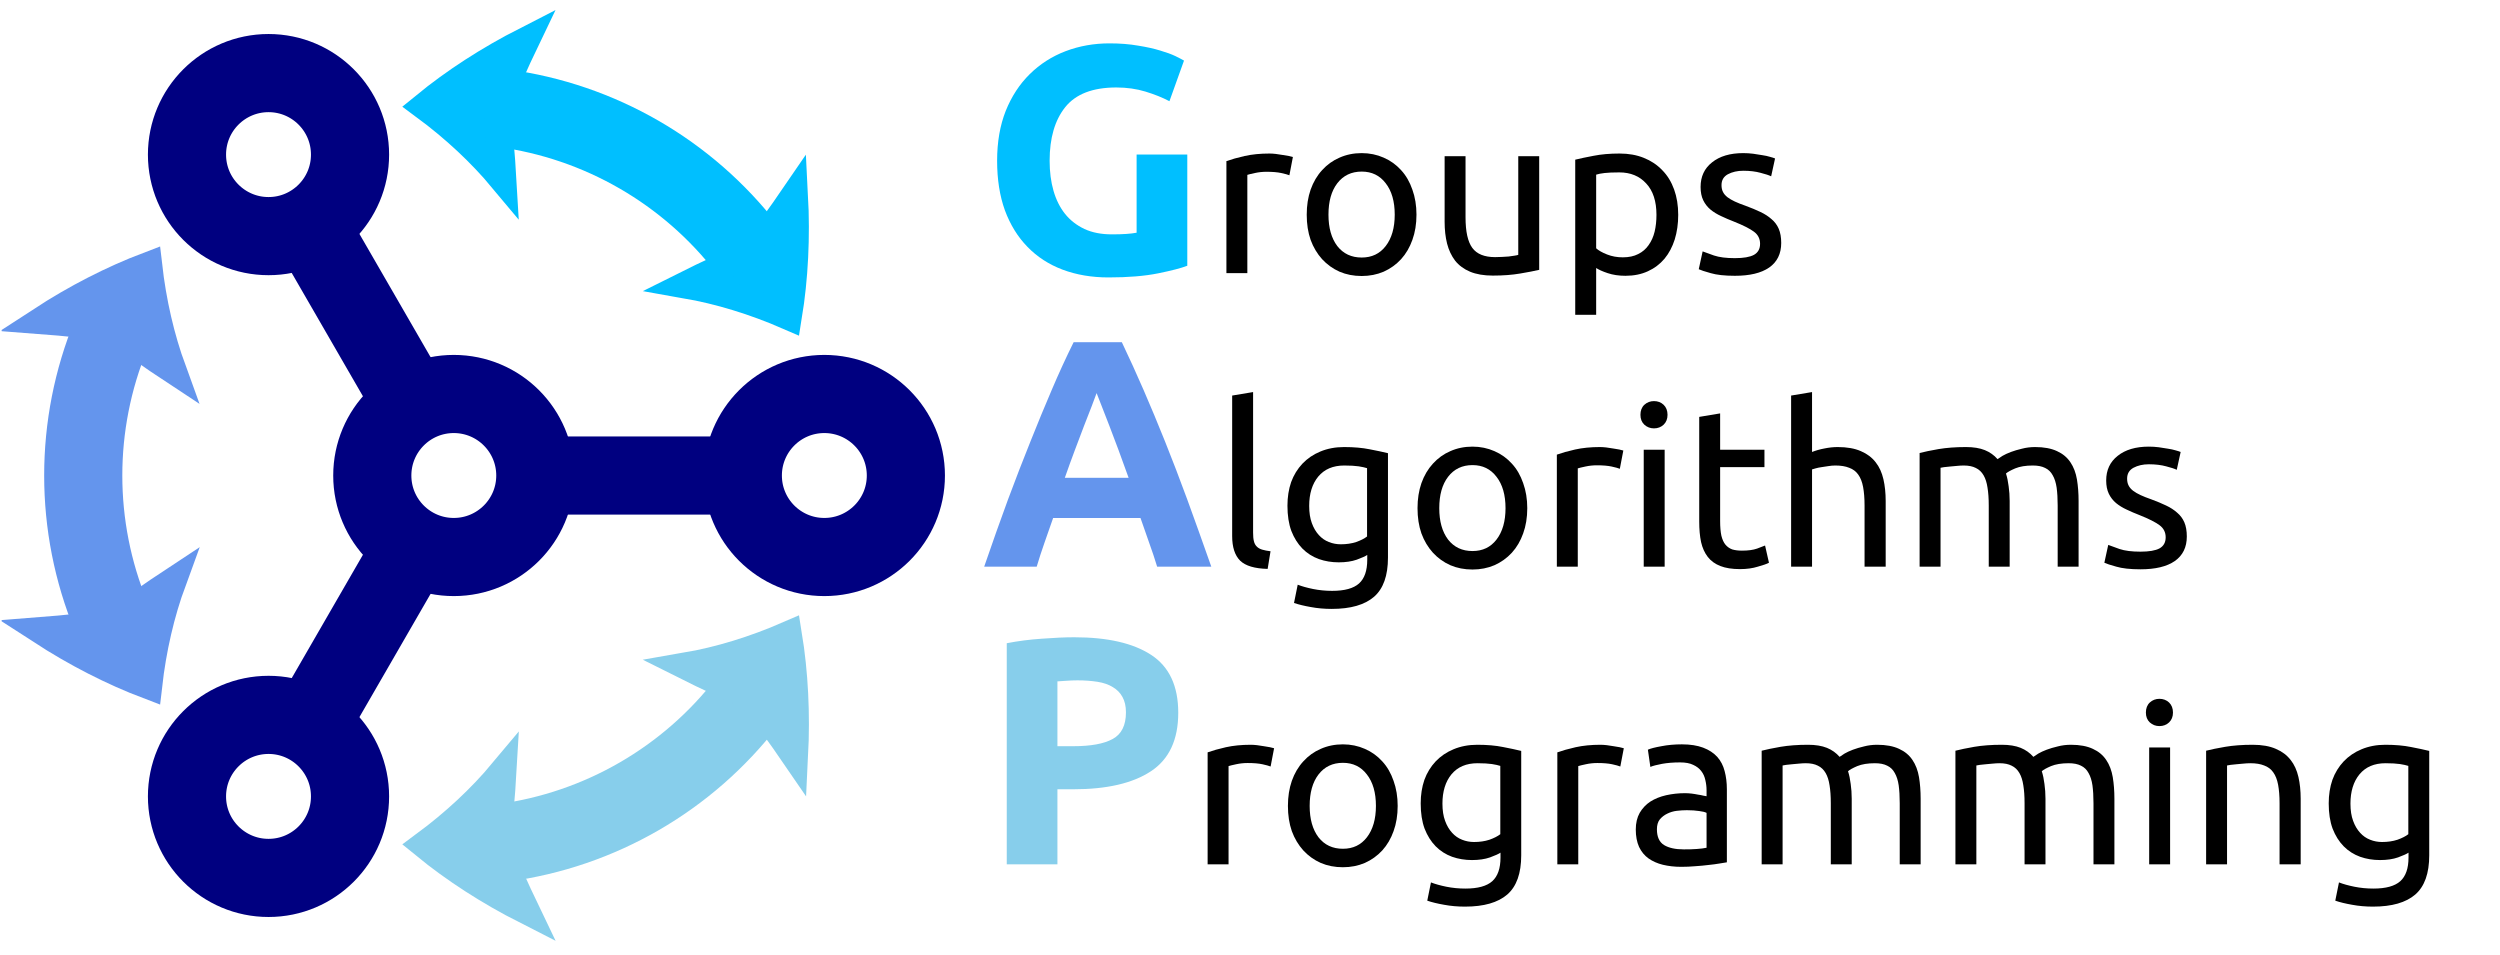
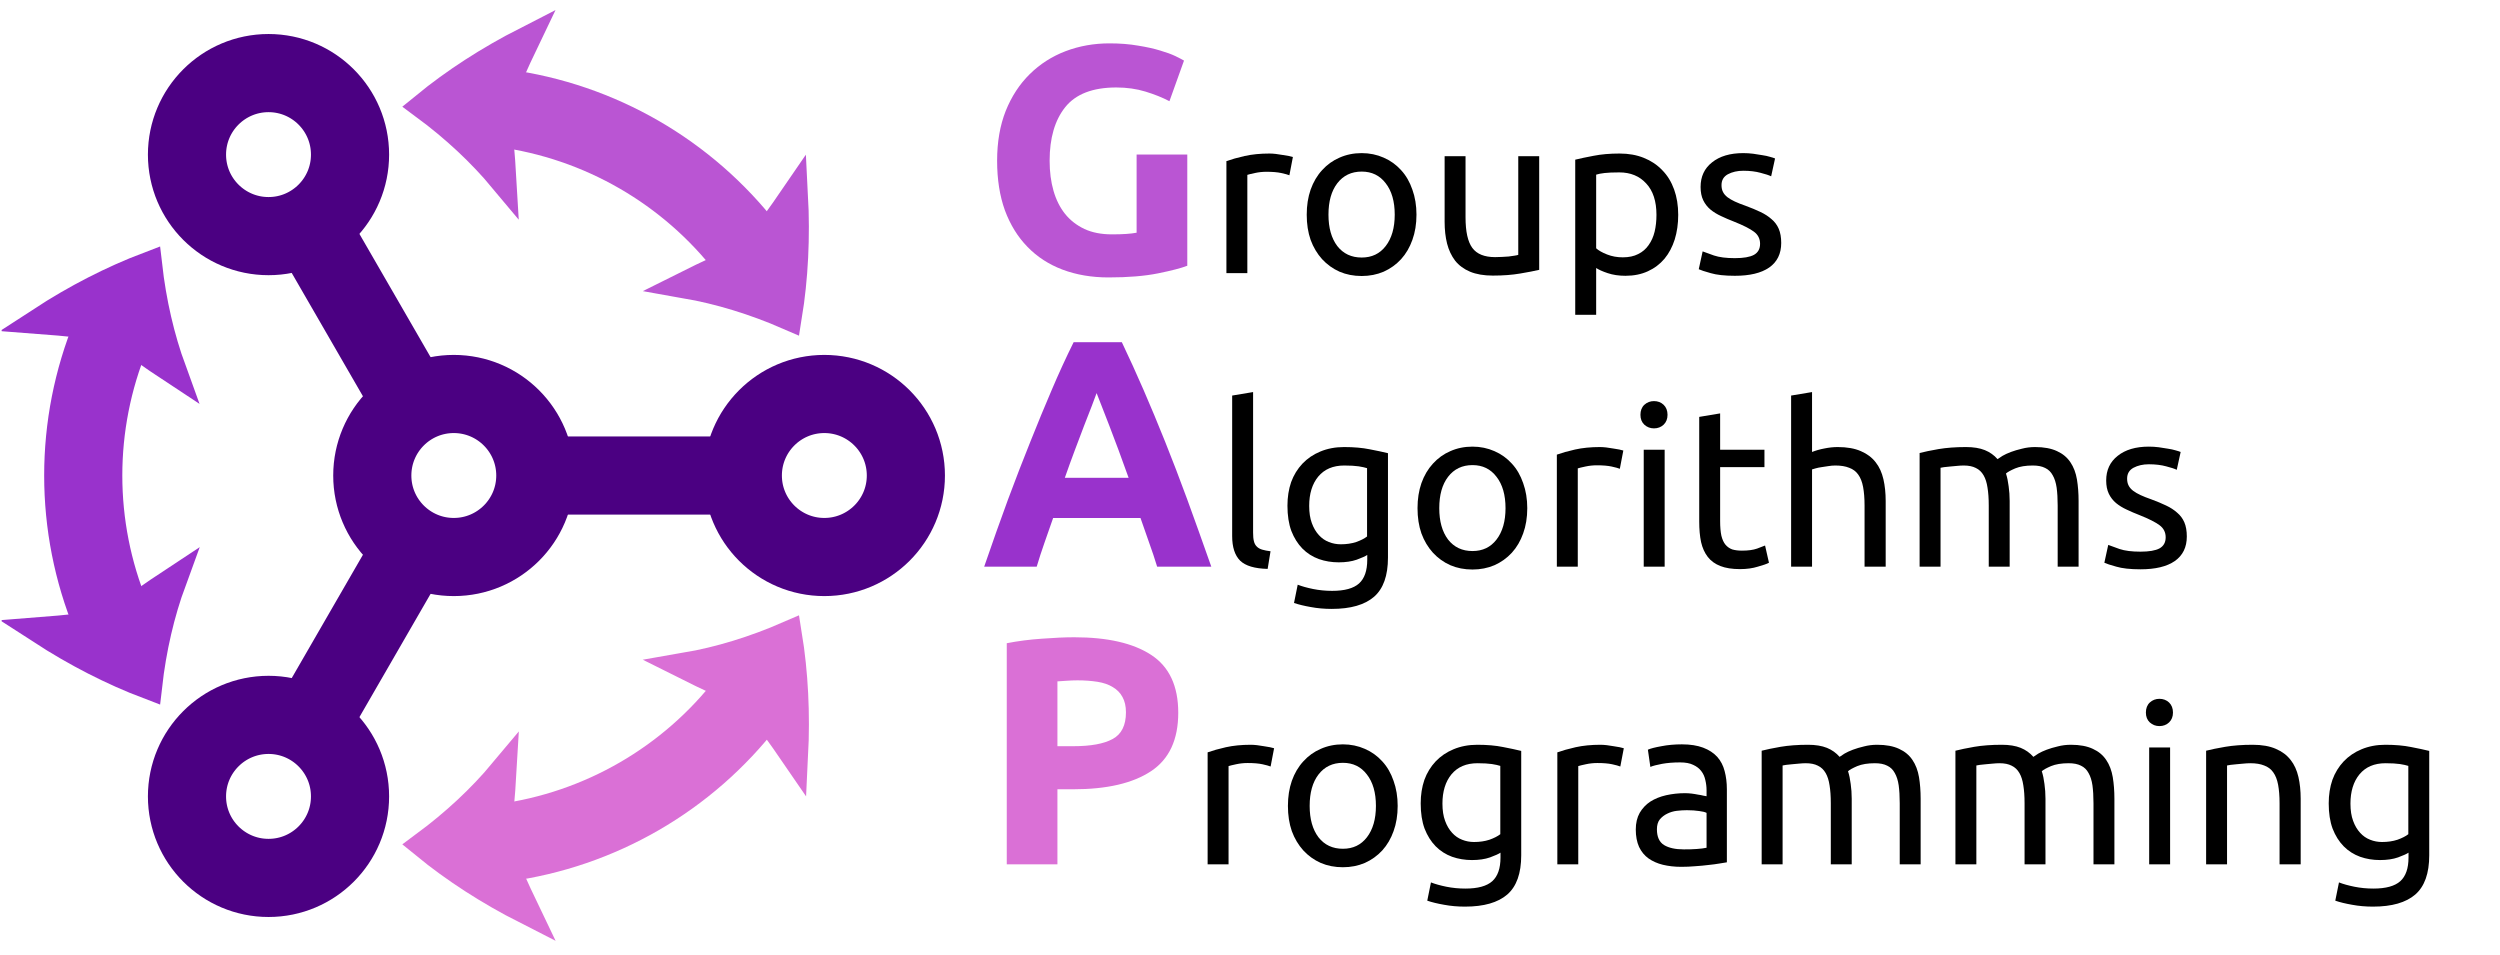
<svg xmlns="http://www.w3.org/2000/svg" xmlns:xlink="http://www.w3.org/1999/xlink" width="190.415" height="72.681" viewBox="0 0 190.415 72.681">
  <defs>
    <g>
      <g id="glyph-0-0">
        <path d="M 10.312 -14.141 C 8.52 -14.141 7.223 -13.641 6.422 -12.641 C 5.629 -11.648 5.234 -10.289 5.234 -8.562 C 5.234 -7.719 5.332 -6.953 5.531 -6.266 C 5.727 -5.586 6.02 -5.004 6.406 -4.516 C 6.801 -4.023 7.297 -3.641 7.891 -3.359 C 8.484 -3.086 9.176 -2.953 9.969 -2.953 C 10.395 -2.953 10.758 -2.961 11.062 -2.984 C 11.363 -3.004 11.629 -3.035 11.859 -3.078 L 11.859 -9.031 L 15.719 -9.031 L 15.719 -0.562 C 15.258 -0.383 14.52 -0.191 13.5 0.016 C 12.477 0.223 11.219 0.328 9.719 0.328 C 8.438 0.328 7.27 0.129 6.219 -0.266 C 5.176 -0.66 4.285 -1.238 3.547 -2 C 2.805 -2.758 2.234 -3.688 1.828 -4.781 C 1.43 -5.883 1.234 -7.145 1.234 -8.562 C 1.234 -9.988 1.453 -11.254 1.891 -12.359 C 2.336 -13.461 2.945 -14.395 3.719 -15.156 C 4.5 -15.926 5.41 -16.508 6.453 -16.906 C 7.492 -17.301 8.609 -17.5 9.797 -17.5 C 10.598 -17.5 11.32 -17.441 11.969 -17.328 C 12.625 -17.223 13.188 -17.098 13.656 -16.953 C 14.125 -16.816 14.508 -16.676 14.812 -16.531 C 15.113 -16.383 15.332 -16.27 15.469 -16.188 L 14.359 -13.094 C 13.828 -13.375 13.219 -13.617 12.531 -13.828 C 11.852 -14.035 11.113 -14.141 10.312 -14.141 Z M 10.312 -14.141 " />
      </g>
      <g id="glyph-0-1">
        <path d="M 13.422 0 C 13.242 -0.594 13.039 -1.203 12.812 -1.828 C 12.594 -2.453 12.375 -3.078 12.156 -3.703 L 5.5 -3.703 C 5.289 -3.078 5.07 -2.453 4.844 -1.828 C 4.625 -1.203 4.426 -0.594 4.25 0 L 0.25 0 C 0.883 -1.844 1.488 -3.547 2.062 -5.109 C 2.645 -6.672 3.211 -8.141 3.766 -9.516 C 4.316 -10.898 4.859 -12.211 5.391 -13.453 C 5.922 -14.703 6.477 -15.914 7.062 -17.094 L 10.734 -17.094 C 11.297 -15.914 11.848 -14.703 12.391 -13.453 C 12.93 -12.211 13.477 -10.898 14.031 -9.516 C 14.582 -8.141 15.145 -6.672 15.719 -5.109 C 16.289 -3.547 16.898 -1.844 17.547 0 Z M 8.812 -13.219 C 8.727 -12.977 8.602 -12.645 8.438 -12.219 C 8.27 -11.789 8.078 -11.297 7.859 -10.734 C 7.648 -10.172 7.414 -9.551 7.156 -8.875 C 6.906 -8.207 6.648 -7.504 6.391 -6.766 L 11.25 -6.766 C 10.988 -7.504 10.734 -8.207 10.484 -8.875 C 10.234 -9.551 10 -10.172 9.781 -10.734 C 9.562 -11.297 9.367 -11.789 9.203 -12.219 C 9.035 -12.645 8.906 -12.977 8.812 -13.219 Z M 8.812 -13.219 " />
      </g>
      <g id="glyph-0-2">
        <path d="M 7.109 -17.297 C 9.648 -17.297 11.602 -16.848 12.969 -15.953 C 14.344 -15.055 15.031 -13.586 15.031 -11.547 C 15.031 -9.492 14.336 -8.008 12.953 -7.094 C 11.566 -6.176 9.594 -5.719 7.031 -5.719 L 5.828 -5.719 L 5.828 0 L 1.969 0 L 1.969 -16.844 C 2.812 -17.008 3.703 -17.125 4.641 -17.188 C 5.578 -17.258 6.398 -17.297 7.109 -17.297 Z M 7.359 -14.016 C 7.078 -14.016 6.801 -14.004 6.531 -13.984 C 6.258 -13.973 6.023 -13.957 5.828 -13.938 L 5.828 -9 L 7.031 -9 C 8.363 -9 9.363 -9.18 10.031 -9.547 C 10.707 -9.91 11.047 -10.586 11.047 -11.578 C 11.047 -12.047 10.957 -12.438 10.781 -12.75 C 10.613 -13.062 10.367 -13.312 10.047 -13.5 C 9.734 -13.695 9.344 -13.832 8.875 -13.906 C 8.414 -13.977 7.91 -14.016 7.359 -14.016 Z M 7.359 -14.016 " />
      </g>
      <g id="glyph-1-0">
        <path d="M 4.656 -9.109 C 4.801 -9.109 4.961 -9.098 5.141 -9.078 C 5.316 -9.055 5.488 -9.031 5.656 -9 C 5.82 -8.977 5.977 -8.953 6.125 -8.922 C 6.27 -8.891 6.375 -8.863 6.438 -8.844 L 6.172 -7.453 C 6.047 -7.504 5.836 -7.562 5.547 -7.625 C 5.254 -7.688 4.879 -7.719 4.422 -7.719 C 4.129 -7.719 3.836 -7.688 3.547 -7.625 C 3.254 -7.562 3.062 -7.516 2.969 -7.484 L 2.969 0 L 1.375 0 L 1.375 -8.531 C 1.75 -8.664 2.211 -8.797 2.766 -8.922 C 3.328 -9.047 3.957 -9.109 4.656 -9.109 Z M 4.656 -9.109 " />
      </g>
      <g id="glyph-1-1">
        <path d="M 9.234 -4.453 C 9.234 -3.742 9.129 -3.102 8.922 -2.531 C 8.723 -1.969 8.438 -1.477 8.062 -1.062 C 7.688 -0.656 7.242 -0.336 6.734 -0.109 C 6.223 0.109 5.664 0.219 5.062 0.219 C 4.445 0.219 3.883 0.109 3.375 -0.109 C 2.863 -0.336 2.422 -0.656 2.047 -1.062 C 1.672 -1.477 1.379 -1.969 1.172 -2.531 C 0.973 -3.102 0.875 -3.742 0.875 -4.453 C 0.875 -5.148 0.973 -5.785 1.172 -6.359 C 1.379 -6.941 1.672 -7.438 2.047 -7.844 C 2.422 -8.258 2.863 -8.578 3.375 -8.797 C 3.883 -9.023 4.445 -9.141 5.062 -9.141 C 5.664 -9.141 6.223 -9.023 6.734 -8.797 C 7.242 -8.578 7.688 -8.258 8.062 -7.844 C 8.438 -7.438 8.723 -6.941 8.922 -6.359 C 9.129 -5.785 9.234 -5.148 9.234 -4.453 Z M 7.578 -4.453 C 7.578 -5.461 7.348 -6.258 6.891 -6.844 C 6.441 -7.438 5.832 -7.734 5.062 -7.734 C 4.281 -7.734 3.66 -7.438 3.203 -6.844 C 2.754 -6.258 2.531 -5.461 2.531 -4.453 C 2.531 -3.453 2.754 -2.656 3.203 -2.062 C 3.66 -1.477 4.281 -1.188 5.062 -1.188 C 5.832 -1.188 6.441 -1.477 6.891 -2.062 C 7.348 -2.656 7.578 -3.453 7.578 -4.453 Z M 7.578 -4.453 " />
      </g>
      <g id="glyph-1-2">
        <path d="M 8.469 -0.25 C 8.102 -0.164 7.617 -0.07 7.016 0.031 C 6.422 0.133 5.727 0.188 4.938 0.188 C 4.25 0.188 3.672 0.086 3.203 -0.109 C 2.734 -0.305 2.352 -0.586 2.062 -0.953 C 1.781 -1.328 1.578 -1.758 1.453 -2.25 C 1.328 -2.75 1.266 -3.301 1.266 -3.906 L 1.266 -8.906 L 2.859 -8.906 L 2.859 -4.25 C 2.859 -3.164 3.031 -2.391 3.375 -1.922 C 3.719 -1.453 4.297 -1.219 5.109 -1.219 C 5.273 -1.219 5.445 -1.223 5.625 -1.234 C 5.812 -1.242 5.984 -1.254 6.141 -1.266 C 6.305 -1.285 6.453 -1.305 6.578 -1.328 C 6.711 -1.348 6.812 -1.367 6.875 -1.391 L 6.875 -8.906 L 8.469 -8.906 Z M 8.469 -0.25 " />
      </g>
      <g id="glyph-1-3">
        <path d="M 7.562 -4.438 C 7.562 -5.477 7.301 -6.273 6.781 -6.828 C 6.27 -7.391 5.586 -7.672 4.734 -7.672 C 4.254 -7.672 3.879 -7.656 3.609 -7.625 C 3.336 -7.594 3.125 -7.551 2.969 -7.5 L 2.969 -1.891 C 3.156 -1.723 3.43 -1.566 3.797 -1.422 C 4.172 -1.273 4.57 -1.203 5 -1.203 C 5.457 -1.203 5.848 -1.285 6.172 -1.453 C 6.504 -1.617 6.77 -1.848 6.969 -2.141 C 7.176 -2.43 7.328 -2.77 7.422 -3.156 C 7.516 -3.551 7.562 -3.977 7.562 -4.438 Z M 9.219 -4.438 C 9.219 -3.758 9.129 -3.133 8.953 -2.562 C 8.773 -2 8.516 -1.508 8.172 -1.094 C 7.828 -0.688 7.406 -0.367 6.906 -0.141 C 6.414 0.086 5.848 0.203 5.203 0.203 C 4.691 0.203 4.238 0.133 3.844 0 C 3.445 -0.133 3.156 -0.266 2.969 -0.391 L 2.969 3.172 L 1.375 3.172 L 1.375 -8.641 C 1.75 -8.734 2.219 -8.832 2.781 -8.938 C 3.352 -9.051 4.008 -9.109 4.75 -9.109 C 5.438 -9.109 6.051 -9 6.594 -8.781 C 7.145 -8.562 7.613 -8.25 8 -7.844 C 8.395 -7.445 8.695 -6.957 8.906 -6.375 C 9.113 -5.801 9.219 -5.156 9.219 -4.438 Z M 9.219 -4.438 " />
      </g>
      <g id="glyph-1-4">
        <path d="M 3.438 -1.141 C 4.094 -1.141 4.578 -1.223 4.891 -1.391 C 5.203 -1.566 5.359 -1.848 5.359 -2.234 C 5.359 -2.617 5.203 -2.926 4.891 -3.156 C 4.586 -3.383 4.082 -3.641 3.375 -3.922 C 3.031 -4.055 2.703 -4.195 2.391 -4.344 C 2.078 -4.488 1.805 -4.656 1.578 -4.844 C 1.348 -5.039 1.164 -5.273 1.031 -5.547 C 0.895 -5.828 0.828 -6.164 0.828 -6.562 C 0.828 -7.352 1.117 -7.977 1.703 -8.438 C 2.285 -8.906 3.078 -9.141 4.078 -9.141 C 4.328 -9.141 4.578 -9.125 4.828 -9.094 C 5.078 -9.062 5.312 -9.023 5.531 -8.984 C 5.75 -8.953 5.941 -8.91 6.109 -8.859 C 6.273 -8.816 6.406 -8.773 6.5 -8.734 L 6.203 -7.375 C 6.035 -7.457 5.766 -7.547 5.391 -7.641 C 5.023 -7.742 4.586 -7.797 4.078 -7.797 C 3.629 -7.797 3.238 -7.707 2.906 -7.531 C 2.582 -7.352 2.422 -7.078 2.422 -6.703 C 2.422 -6.504 2.457 -6.332 2.531 -6.188 C 2.602 -6.039 2.719 -5.906 2.875 -5.781 C 3.031 -5.664 3.219 -5.555 3.438 -5.453 C 3.664 -5.348 3.941 -5.238 4.266 -5.125 C 4.691 -4.969 5.066 -4.812 5.391 -4.656 C 5.723 -4.5 6.004 -4.316 6.234 -4.109 C 6.473 -3.91 6.656 -3.664 6.781 -3.375 C 6.906 -3.082 6.969 -2.723 6.969 -2.297 C 6.969 -1.473 6.66 -0.848 6.047 -0.422 C 5.441 -0.004 4.57 0.203 3.438 0.203 C 2.656 0.203 2.039 0.133 1.594 0 C 1.145 -0.125 0.844 -0.223 0.688 -0.297 L 0.984 -1.656 C 1.16 -1.594 1.445 -1.488 1.844 -1.344 C 2.25 -1.207 2.781 -1.141 3.438 -1.141 Z M 3.438 -1.141 " />
      </g>
      <g id="glyph-1-5">
        <path d="M 4.047 0.172 C 3.066 0.148 2.367 -0.055 1.953 -0.453 C 1.547 -0.859 1.344 -1.484 1.344 -2.328 L 1.344 -13.031 L 2.938 -13.297 L 2.938 -2.594 C 2.938 -2.32 2.957 -2.102 3 -1.938 C 3.039 -1.77 3.113 -1.633 3.219 -1.531 C 3.32 -1.426 3.457 -1.348 3.625 -1.297 C 3.801 -1.242 4.016 -1.203 4.266 -1.172 Z M 4.047 0.172 " />
      </g>
      <g id="glyph-1-6">
        <path d="M 6.953 -0.891 C 6.816 -0.797 6.551 -0.676 6.156 -0.531 C 5.77 -0.395 5.312 -0.328 4.781 -0.328 C 4.25 -0.328 3.742 -0.41 3.266 -0.578 C 2.785 -0.754 2.367 -1.02 2.016 -1.375 C 1.66 -1.738 1.379 -2.188 1.172 -2.719 C 0.973 -3.258 0.875 -3.898 0.875 -4.641 C 0.875 -5.297 0.969 -5.895 1.156 -6.438 C 1.352 -6.977 1.641 -7.445 2.016 -7.844 C 2.391 -8.238 2.844 -8.547 3.375 -8.766 C 3.914 -8.992 4.52 -9.109 5.188 -9.109 C 5.938 -9.109 6.586 -9.051 7.141 -8.938 C 7.691 -8.832 8.156 -8.734 8.531 -8.641 L 8.531 -0.688 C 8.531 0.688 8.176 1.68 7.469 2.297 C 6.758 2.91 5.688 3.219 4.25 3.219 C 3.688 3.219 3.156 3.172 2.656 3.078 C 2.164 2.992 1.738 2.891 1.375 2.766 L 1.656 1.375 C 1.977 1.5 2.367 1.609 2.828 1.703 C 3.297 1.797 3.781 1.844 4.281 1.844 C 5.227 1.844 5.91 1.656 6.328 1.281 C 6.742 0.906 6.953 0.305 6.953 -0.516 Z M 6.938 -7.5 C 6.781 -7.551 6.566 -7.598 6.297 -7.641 C 6.023 -7.68 5.66 -7.703 5.203 -7.703 C 4.348 -7.703 3.688 -7.422 3.219 -6.859 C 2.758 -6.297 2.531 -5.551 2.531 -4.625 C 2.531 -4.113 2.598 -3.676 2.734 -3.312 C 2.867 -2.945 3.047 -2.645 3.266 -2.406 C 3.484 -2.164 3.738 -1.988 4.031 -1.875 C 4.32 -1.758 4.625 -1.703 4.938 -1.703 C 5.363 -1.703 5.754 -1.758 6.109 -1.875 C 6.461 -2 6.738 -2.141 6.938 -2.297 Z M 6.938 -7.5 " />
      </g>
      <g id="glyph-1-7">
        <path d="M 2.969 0 L 1.375 0 L 1.375 -8.906 L 2.969 -8.906 Z M 2.156 -10.531 C 1.875 -10.531 1.629 -10.625 1.422 -10.812 C 1.223 -11 1.125 -11.25 1.125 -11.562 C 1.125 -11.883 1.223 -12.141 1.422 -12.328 C 1.629 -12.516 1.875 -12.609 2.156 -12.609 C 2.445 -12.609 2.691 -12.516 2.891 -12.328 C 3.086 -12.141 3.188 -11.883 3.188 -11.562 C 3.188 -11.25 3.086 -11 2.891 -10.812 C 2.691 -10.625 2.445 -10.531 2.156 -10.531 Z M 2.156 -10.531 " />
      </g>
      <g id="glyph-1-8">
        <path d="M 2.859 -8.906 L 6.234 -8.906 L 6.234 -7.578 L 2.859 -7.578 L 2.859 -3.469 C 2.859 -3.02 2.891 -2.648 2.953 -2.359 C 3.023 -2.066 3.129 -1.836 3.266 -1.672 C 3.41 -1.504 3.582 -1.383 3.781 -1.312 C 3.988 -1.25 4.234 -1.219 4.516 -1.219 C 4.992 -1.219 5.379 -1.27 5.672 -1.375 C 5.961 -1.488 6.164 -1.566 6.281 -1.609 L 6.578 -0.297 C 6.422 -0.211 6.141 -0.113 5.734 0 C 5.336 0.125 4.883 0.188 4.375 0.188 C 3.77 0.188 3.27 0.109 2.875 -0.047 C 2.477 -0.203 2.16 -0.43 1.922 -0.734 C 1.68 -1.047 1.508 -1.426 1.406 -1.875 C 1.312 -2.32 1.266 -2.844 1.266 -3.438 L 1.266 -11.406 L 2.859 -11.672 Z M 2.859 -8.906 " />
      </g>
      <g id="glyph-1-9">
        <path d="M 1.375 0 L 1.375 -13.031 L 2.969 -13.297 L 2.969 -8.734 C 3.258 -8.848 3.57 -8.938 3.906 -9 C 4.25 -9.07 4.586 -9.109 4.922 -9.109 C 5.629 -9.109 6.219 -9.004 6.688 -8.797 C 7.156 -8.598 7.531 -8.316 7.812 -7.953 C 8.094 -7.598 8.289 -7.164 8.406 -6.656 C 8.52 -6.156 8.578 -5.602 8.578 -5 L 8.578 0 L 6.969 0 L 6.969 -4.656 C 6.969 -5.207 6.93 -5.676 6.859 -6.062 C 6.785 -6.457 6.66 -6.773 6.484 -7.016 C 6.316 -7.254 6.086 -7.426 5.797 -7.531 C 5.516 -7.645 5.164 -7.703 4.75 -7.703 C 4.57 -7.703 4.391 -7.688 4.203 -7.656 C 4.023 -7.633 3.852 -7.609 3.688 -7.578 C 3.52 -7.555 3.367 -7.523 3.234 -7.484 C 3.109 -7.453 3.02 -7.426 2.969 -7.406 L 2.969 0 Z M 1.375 0 " />
      </g>
      <g id="glyph-1-10">
        <path d="M 1.375 -8.656 C 1.738 -8.75 2.219 -8.848 2.812 -8.953 C 3.414 -9.055 4.113 -9.109 4.906 -9.109 C 5.477 -9.109 5.957 -9.031 6.344 -8.875 C 6.727 -8.719 7.051 -8.488 7.312 -8.188 C 7.395 -8.25 7.52 -8.332 7.688 -8.438 C 7.863 -8.539 8.078 -8.641 8.328 -8.734 C 8.578 -8.828 8.859 -8.91 9.172 -8.984 C 9.484 -9.066 9.816 -9.109 10.172 -9.109 C 10.848 -9.109 11.406 -9.004 11.844 -8.797 C 12.281 -8.598 12.617 -8.316 12.859 -7.953 C 13.109 -7.586 13.273 -7.148 13.359 -6.641 C 13.441 -6.141 13.484 -5.594 13.484 -5 L 13.484 0 L 11.891 0 L 11.891 -4.656 C 11.891 -5.188 11.863 -5.641 11.812 -6.016 C 11.758 -6.391 11.66 -6.703 11.516 -6.953 C 11.379 -7.211 11.188 -7.398 10.938 -7.516 C 10.695 -7.641 10.383 -7.703 10 -7.703 C 9.457 -7.703 9.008 -7.629 8.656 -7.484 C 8.312 -7.336 8.078 -7.207 7.953 -7.094 C 8.047 -6.801 8.113 -6.477 8.156 -6.125 C 8.207 -5.77 8.234 -5.395 8.234 -5 L 8.234 0 L 6.641 0 L 6.641 -4.656 C 6.641 -5.188 6.609 -5.641 6.547 -6.016 C 6.492 -6.391 6.395 -6.703 6.25 -6.953 C 6.102 -7.211 5.906 -7.398 5.656 -7.516 C 5.414 -7.641 5.109 -7.703 4.734 -7.703 C 4.566 -7.703 4.391 -7.691 4.203 -7.672 C 4.023 -7.66 3.852 -7.645 3.688 -7.625 C 3.52 -7.613 3.367 -7.598 3.234 -7.578 C 3.098 -7.555 3.008 -7.539 2.969 -7.531 L 2.969 0 L 1.375 0 Z M 1.375 -8.656 " />
      </g>
      <g id="glyph-1-11">
        <path d="M 4.391 -1.141 C 4.766 -1.141 5.098 -1.148 5.391 -1.172 C 5.68 -1.191 5.926 -1.223 6.125 -1.266 L 6.125 -3.922 C 6.008 -3.984 5.82 -4.031 5.562 -4.062 C 5.301 -4.102 4.988 -4.125 4.625 -4.125 C 4.383 -4.125 4.129 -4.109 3.859 -4.078 C 3.598 -4.047 3.352 -3.973 3.125 -3.859 C 2.906 -3.754 2.719 -3.609 2.562 -3.422 C 2.414 -3.234 2.344 -2.984 2.344 -2.672 C 2.344 -2.098 2.523 -1.695 2.891 -1.469 C 3.254 -1.25 3.754 -1.141 4.391 -1.141 Z M 4.25 -9.141 C 4.883 -9.141 5.422 -9.055 5.859 -8.891 C 6.305 -8.723 6.664 -8.488 6.938 -8.188 C 7.207 -7.883 7.395 -7.523 7.5 -7.109 C 7.613 -6.691 7.672 -6.227 7.672 -5.719 L 7.672 -0.156 C 7.535 -0.133 7.344 -0.102 7.094 -0.062 C 6.852 -0.02 6.578 0.016 6.266 0.047 C 5.961 0.086 5.629 0.117 5.266 0.141 C 4.91 0.172 4.555 0.188 4.203 0.188 C 3.691 0.188 3.223 0.133 2.797 0.031 C 2.379 -0.07 2.016 -0.234 1.703 -0.453 C 1.398 -0.672 1.16 -0.961 0.984 -1.328 C 0.816 -1.703 0.734 -2.145 0.734 -2.656 C 0.734 -3.145 0.832 -3.566 1.031 -3.922 C 1.238 -4.273 1.508 -4.562 1.844 -4.781 C 2.188 -5 2.586 -5.16 3.047 -5.266 C 3.504 -5.367 3.984 -5.422 4.484 -5.422 C 4.648 -5.422 4.816 -5.41 4.984 -5.391 C 5.16 -5.367 5.32 -5.344 5.469 -5.312 C 5.625 -5.289 5.758 -5.266 5.875 -5.234 C 5.988 -5.211 6.07 -5.195 6.125 -5.188 L 6.125 -5.641 C 6.125 -5.898 6.094 -6.16 6.031 -6.422 C 5.977 -6.68 5.875 -6.91 5.719 -7.109 C 5.57 -7.305 5.367 -7.461 5.109 -7.578 C 4.859 -7.703 4.523 -7.766 4.109 -7.766 C 3.586 -7.766 3.129 -7.727 2.734 -7.656 C 2.336 -7.582 2.039 -7.504 1.844 -7.422 L 1.656 -8.734 C 1.863 -8.828 2.207 -8.914 2.688 -9 C 3.164 -9.094 3.688 -9.141 4.25 -9.141 Z M 4.25 -9.141 " />
      </g>
      <g id="glyph-1-12">
        <path d="M 1.375 -8.656 C 1.738 -8.75 2.223 -8.848 2.828 -8.953 C 3.43 -9.055 4.129 -9.109 4.922 -9.109 C 5.629 -9.109 6.219 -9.004 6.688 -8.797 C 7.156 -8.598 7.531 -8.316 7.812 -7.953 C 8.094 -7.598 8.289 -7.164 8.406 -6.656 C 8.52 -6.156 8.578 -5.602 8.578 -5 L 8.578 0 L 6.969 0 L 6.969 -4.656 C 6.969 -5.207 6.93 -5.676 6.859 -6.062 C 6.785 -6.457 6.66 -6.773 6.484 -7.016 C 6.316 -7.254 6.086 -7.426 5.797 -7.531 C 5.516 -7.645 5.164 -7.703 4.75 -7.703 C 4.57 -7.703 4.391 -7.691 4.203 -7.672 C 4.023 -7.66 3.852 -7.645 3.688 -7.625 C 3.52 -7.613 3.367 -7.598 3.234 -7.578 C 3.109 -7.555 3.02 -7.539 2.969 -7.531 L 2.969 0 L 1.375 0 Z M 1.375 -8.656 " />
      </g>
    </g>
    <clipPath id="clip-0">
      <path clip-rule="nonzero" d="M 0.125 0 L 154 0 L 154 72.363 L 0.125 72.363 Z M 0.125 0 " />
    </clipPath>
    <clipPath id="clip-1">
      <path clip-rule="nonzero" d="M 0.125 0 L 116 0 L 116 72.363 L 0.125 72.363 Z M 0.125 0 " />
    </clipPath>
    <clipPath id="clip-2">
      <path clip-rule="nonzero" d="M 0.125 0 L 142 0 L 142 72.363 L 0.125 72.363 Z M 0.125 0 " />
    </clipPath>
    <clipPath id="clip-3">
      <path clip-rule="nonzero" d="M 0.125 0 L 93 0 L 93 72.363 L 0.125 72.363 Z M 0.125 0 " />
    </clipPath>
    <clipPath id="clip-4">
      <path clip-rule="nonzero" d="M 0.125 0 L 43 0 L 43 58 L 0.125 58 Z M 0.125 0 " />
    </clipPath>
    <clipPath id="clip-5">
      <path clip-rule="nonzero" d="M 0.125 15 L 43 15 L 43 72.363 L 0.125 72.363 Z M 0.125 15 " />
    </clipPath>
    <clipPath id="clip-6">
      <path clip-rule="nonzero" d="M 0.125 0 L 142 0 L 142 72.363 L 0.125 72.363 Z M 0.125 0 " />
    </clipPath>
    <clipPath id="clip-7">
      <path clip-rule="nonzero" d="M 3 29 L 70 29 L 70 72.363 L 3 72.363 Z M 3 29 " />
    </clipPath>
    <clipPath id="clip-8">
      <path clip-rule="nonzero" d="M 23 19 L 90 19 L 90 72.363 L 23 72.363 Z M 23 19 " />
    </clipPath>
  </defs>
  <g clip-path="url(#clip-0)">
-     <path fill="none" stroke-width="5.978" stroke-linecap="butt" stroke-linejoin="miter" stroke="rgb(0%, 0%, 50%)" stroke-opacity="1" stroke-miterlimit="10" d="M 6.237 -0.001 C 6.237 3.444 3.444 6.237 -0.001 6.237 C -3.446 6.237 -6.235 3.444 -6.235 -0.001 C -6.235 -3.445 -3.446 -6.235 -0.001 -6.235 C 3.444 -6.235 6.237 -3.445 6.237 -0.001 Z M 34.584 -0.001 C 34.584 3.444 31.79 6.237 28.345 6.237 C 24.901 6.237 22.111 3.444 22.111 -0.001 C 22.111 -3.445 24.901 -6.235 28.345 -6.235 C 31.79 -6.235 34.584 -3.445 34.584 -0.001 Z M -7.938 24.548 C -7.938 27.993 -10.728 30.786 -14.172 30.786 C -17.617 30.786 -20.411 27.993 -20.411 24.548 C -20.411 21.103 -17.617 18.314 -14.172 18.314 C -10.728 18.314 -7.938 21.103 -7.938 24.548 Z M -7.938 -24.549 C -7.938 -21.105 -10.728 -18.311 -14.172 -18.311 C -17.617 -18.311 -20.411 -21.105 -20.411 -24.549 C -20.411 -27.994 -17.617 -30.784 -14.172 -30.784 C -10.728 -30.784 -7.938 -27.994 -7.938 -24.549 Z M -7.938 -24.549 " transform="matrix(0.99563, 0, 0, -0.99563, 34.56367, 36.21804)" />
+     <path fill="none" stroke-width="5.978" stroke-linecap="butt" stroke-linejoin="miter" stroke="rgb(29.399%, 0%, 50.999%)" stroke-opacity="1" stroke-miterlimit="10" d="M 6.237 -0.001 C 6.237 3.444 3.444 6.237 -0.001 6.237 C -3.446 6.237 -6.235 3.444 -6.235 -0.001 C -6.235 -3.445 -3.446 -6.235 -0.001 -6.235 C 3.444 -6.235 6.237 -3.445 6.237 -0.001 Z M 34.584 -0.001 C 34.584 3.444 31.79 6.237 28.345 6.237 C 24.901 6.237 22.111 3.444 22.111 -0.001 C 22.111 -3.445 24.901 -6.235 28.345 -6.235 C 31.79 -6.235 34.584 -3.445 34.584 -0.001 Z M -7.938 24.548 C -7.938 27.993 -10.728 30.786 -14.172 30.786 C -17.617 30.786 -20.411 27.993 -20.411 24.548 C -20.411 21.103 -17.617 18.314 -14.172 18.314 C -10.728 18.314 -7.938 21.103 -7.938 24.548 Z M -7.938 -24.549 C -7.938 -21.105 -10.728 -18.311 -14.172 -18.311 C -17.617 -18.311 -20.411 -21.105 -20.411 -24.549 C -20.411 -27.994 -17.617 -30.784 -14.172 -30.784 C -10.728 -30.784 -7.938 -27.994 -7.938 -24.549 Z M -7.938 -24.549 " transform="matrix(0.99563, 0, 0, -0.99563, 34.56367, 36.21804)" />
  </g>
-   <path fill="none" stroke-width="5.978" stroke-linecap="butt" stroke-linejoin="miter" stroke="rgb(0%, 0%, 50%)" stroke-opacity="1" stroke-miterlimit="10" d="M 5.668 -0.001 L 22.676 -0.001 " transform="matrix(0.99563, 0, 0, -0.99563, 34.56367, 36.21804)" />
+   <path fill="none" stroke-width="5.978" stroke-linecap="butt" stroke-linejoin="miter" stroke="rgb(29.399%, 0%, 50.999%)" stroke-opacity="1" stroke-miterlimit="10" d="M 5.668 -0.001 L 22.676 -0.001 " transform="matrix(0.99563, 0, 0, -0.99563, 34.56367, 36.21804)" />
  <g clip-path="url(#clip-1)">
-     <path fill="none" stroke-width="5.978" stroke-linecap="butt" stroke-linejoin="miter" stroke="rgb(0%, 0%, 50%)" stroke-opacity="1" stroke-miterlimit="10" d="M -2.834 4.911 L -11.34 19.64 " transform="matrix(0.99563, 0, 0, -0.99563, 34.56367, 36.21804)" />
-     <path fill="none" stroke-width="5.978" stroke-linecap="butt" stroke-linejoin="miter" stroke="rgb(0%, 0%, 50%)" stroke-opacity="1" stroke-miterlimit="10" d="M -2.834 -4.909 L -11.34 -19.641 " transform="matrix(0.99563, 0, 0, -0.99563, 34.56367, 36.21804)" />
+     <path fill="none" stroke-width="5.978" stroke-linecap="butt" stroke-linejoin="miter" stroke="rgb(29.399%, 0%, 50.999%)" stroke-opacity="1" stroke-miterlimit="10" d="M -2.834 4.911 L -11.34 19.64 " transform="matrix(0.99563, 0, 0, -0.99563, 34.56367, 36.21804)" />
+     <path fill="none" stroke-width="5.978" stroke-linecap="butt" stroke-linejoin="miter" stroke="rgb(29.399%, 0%, 50.999%)" stroke-opacity="1" stroke-miterlimit="10" d="M -2.834 -4.909 L -11.34 -19.641 " transform="matrix(0.99563, 0, 0, -0.99563, 34.56367, 36.21804)" />
  </g>
  <g clip-path="url(#clip-2)">
-     <path fill="none" stroke-width="5.978" stroke-linecap="butt" stroke-linejoin="miter" stroke="rgb(0%, 75%, 100%)" stroke-opacity="1" stroke-miterlimit="10" d="M 22.452 17.309 C 17.893 23.222 11.157 27.11 3.757 28.099 " transform="matrix(0.99563, 0, 0, -0.99563, 34.56367, 36.21804)" />
+     <path fill="none" stroke-width="5.978" stroke-linecap="butt" stroke-linejoin="miter" stroke="rgb(73%, 33.199%, 82.799%)" stroke-opacity="1" stroke-miterlimit="10" d="M 22.452 17.309 C 17.893 23.222 11.157 27.11 3.757 28.099 " transform="matrix(0.99563, 0, 0, -0.99563, 34.56367, 36.21804)" />
  </g>
-   <path fill-rule="nonzero" fill="rgb(0%, 75%, 100%)" fill-opacity="1" stroke-width="2.071" stroke-linecap="butt" stroke-linejoin="miter" stroke="rgb(0%, 75%, 100%)" stroke-opacity="1" stroke-miterlimit="10" d="M 25.599 12.178 C 26.078 15.124 26.231 18.231 26.062 21.433 C 25.003 19.883 23.904 18.373 22.762 16.901 C 21.052 16.179 19.373 15.406 17.729 14.583 C 20.326 14.127 22.966 13.323 25.599 12.178 Z M 25.599 12.178 " transform="matrix(0.99563, 0, 0, -0.99563, 34.56367, 36.21804)" />
-   <path fill-rule="nonzero" fill="rgb(0%, 75%, 100%)" fill-opacity="1" stroke-width="2.071" stroke-linecap="butt" stroke-linejoin="miter" stroke="rgb(0%, 75%, 100%)" stroke-opacity="1" stroke-miterlimit="10" d="M -2.253 28.256 C 0.054 26.549 2.07 24.666 3.754 22.645 C 3.648 24.481 3.483 26.321 3.255 28.161 C 3.954 29.888 4.707 31.598 5.519 33.289 C 2.671 31.834 0.058 30.147 -2.253 28.256 Z M -2.253 28.256 " transform="matrix(0.99563, 0, 0, -0.99563, 34.56367, 36.21804)" />
+   <path fill-rule="nonzero" fill="rgb(73%, 33.199%, 82.799%)" fill-opacity="1" stroke-width="2.071" stroke-linecap="butt" stroke-linejoin="miter" stroke="rgb(73%, 33.199%, 82.799%)" stroke-opacity="1" stroke-miterlimit="10" d="M 25.599 12.178 C 26.078 15.124 26.231 18.231 26.062 21.433 C 25.003 19.883 23.904 18.373 22.762 16.901 C 21.052 16.179 19.373 15.406 17.729 14.583 C 20.326 14.127 22.966 13.323 25.599 12.178 Z M 25.599 12.178 " transform="matrix(0.99563, 0, 0, -0.99563, 34.56367, 36.21804)" />
+   <path fill-rule="nonzero" fill="rgb(73%, 33.199%, 82.799%)" fill-opacity="1" stroke-width="2.071" stroke-linecap="butt" stroke-linejoin="miter" stroke="rgb(73%, 33.199%, 82.799%)" stroke-opacity="1" stroke-miterlimit="10" d="M -2.253 28.256 C 0.054 26.549 2.07 24.666 3.754 22.645 C 3.648 24.481 3.483 26.321 3.255 28.161 C 3.954 29.888 4.707 31.598 5.519 33.289 C 2.671 31.834 0.058 30.147 -2.253 28.256 Z M -2.253 28.256 " transform="matrix(0.99563, 0, 0, -0.99563, 34.56367, 36.21804)" />
  <g clip-path="url(#clip-3)">
-     <path fill="none" stroke-width="5.978" stroke-linecap="butt" stroke-linejoin="miter" stroke="rgb(39.2%, 58.499%, 92.999%)" stroke-opacity="1" stroke-miterlimit="10" d="M -26.217 10.789 C -29.058 3.883 -29.058 -3.893 -26.213 -10.794 " transform="matrix(0.99563, 0, 0, -0.99563, 34.56367, 36.21804)" />
+     <path fill="none" stroke-width="5.978" stroke-linecap="butt" stroke-linejoin="miter" stroke="rgb(59.999%, 19.6%, 79.999%)" stroke-opacity="1" stroke-miterlimit="10" d="M -26.217 10.789 C -29.058 3.883 -29.058 -3.893 -26.213 -10.794 " transform="matrix(0.99563, 0, 0, -0.99563, 34.56367, 36.21804)" />
  </g>
-   <path fill-rule="nonzero" fill="rgb(39.2%, 58.499%, 92.999%)" fill-opacity="1" d="M 11.32 20.207 C 8.543 21.262 5.785 22.676 3.109 24.418 C 4.973 24.559 6.824 24.754 8.66 25.004 C 10.133 26.121 11.633 27.184 13.164 28.191 C 12.266 25.727 11.645 23.047 11.32 20.207 Z M 11.32 20.207 " />
+   <path fill-rule="nonzero" fill="rgb(59.999%, 19.6%, 79.999%)" fill-opacity="1" d="M 11.32 20.207 C 8.543 21.262 5.785 22.676 3.109 24.418 C 4.973 24.559 6.824 24.754 8.66 25.004 C 10.133 26.121 11.633 27.184 13.164 28.191 C 12.266 25.727 11.645 23.047 11.32 20.207 Z M 11.32 20.207 " />
  <g clip-path="url(#clip-4)">
-     <path fill="none" stroke-width="2.071" stroke-linecap="butt" stroke-linejoin="miter" stroke="rgb(39.2%, 58.499%, 92.999%)" stroke-opacity="1" stroke-miterlimit="10" d="M -23.345 16.081 C -26.135 15.022 -28.905 13.602 -31.592 11.852 C -29.721 11.711 -27.861 11.514 -26.017 11.263 C -24.538 10.141 -23.032 9.074 -21.494 8.062 C -22.396 10.538 -23.02 13.229 -23.345 16.081 Z M -23.345 16.081 " transform="matrix(0.99563, 0, 0, -0.99563, 34.56367, 36.21804)" />
+     <path fill="none" stroke-width="2.071" stroke-linecap="butt" stroke-linejoin="miter" stroke="rgb(59.999%, 19.6%, 79.999%)" stroke-opacity="1" stroke-miterlimit="10" d="M -23.345 16.081 C -26.135 15.022 -28.905 13.602 -31.592 11.852 C -29.721 11.711 -27.861 11.514 -26.017 11.263 C -24.538 10.141 -23.032 9.074 -21.494 8.062 C -22.396 10.538 -23.02 13.229 -23.345 16.081 Z M -23.345 16.081 " transform="matrix(0.99563, 0, 0, -0.99563, 34.56367, 36.21804)" />
  </g>
-   <path fill-rule="nonzero" fill="rgb(39.2%, 58.499%, 92.999%)" fill-opacity="1" d="M 11.32 52.23 C 11.645 49.387 12.266 46.711 13.168 44.254 C 11.637 45.262 10.133 46.32 8.66 47.43 C 6.824 47.688 4.977 47.887 3.113 48.031 C 5.785 49.762 8.539 51.176 11.32 52.23 Z M 11.32 52.23 " />
+   <path fill-rule="nonzero" fill="rgb(59.999%, 19.6%, 79.999%)" fill-opacity="1" d="M 11.32 52.23 C 11.645 49.387 12.266 46.711 13.168 44.254 C 11.637 45.262 10.133 46.32 8.66 47.43 C 6.824 47.688 4.977 47.887 3.113 48.031 C 5.785 49.762 8.539 51.176 11.32 52.23 Z M 11.32 52.23 " />
  <g clip-path="url(#clip-5)">
-     <path fill="none" stroke-width="2.071" stroke-linecap="butt" stroke-linejoin="miter" stroke="rgb(39.2%, 58.499%, 92.999%)" stroke-opacity="1" stroke-miterlimit="10" d="M -23.345 -16.083 C -23.02 -13.226 -22.396 -10.539 -21.49 -8.071 C -23.028 -9.083 -24.538 -10.147 -26.017 -11.261 C -27.861 -11.52 -29.717 -11.72 -31.588 -11.865 C -28.905 -13.603 -26.139 -15.023 -23.345 -16.083 Z M -23.345 -16.083 " transform="matrix(0.99563, 0, 0, -0.99563, 34.56367, 36.21804)" />
+     <path fill="none" stroke-width="2.071" stroke-linecap="butt" stroke-linejoin="miter" stroke="rgb(59.999%, 19.6%, 79.999%)" stroke-opacity="1" stroke-miterlimit="10" d="M -23.345 -16.083 C -23.02 -13.226 -22.396 -10.539 -21.49 -8.071 C -23.028 -9.083 -24.538 -10.147 -26.017 -11.261 C -27.861 -11.52 -29.717 -11.72 -31.588 -11.865 C -28.905 -13.603 -26.139 -15.023 -23.345 -16.083 Z M -23.345 -16.083 " transform="matrix(0.99563, 0, 0, -0.99563, 34.56367, 36.21804)" />
  </g>
  <g clip-path="url(#clip-6)">
-     <path fill="none" stroke-width="5.978" stroke-linecap="butt" stroke-linejoin="miter" stroke="rgb(53%, 80.8%, 92%)" stroke-opacity="1" stroke-miterlimit="10" d="M 3.765 -28.1 C 11.165 -27.107 17.897 -23.219 22.456 -17.303 " transform="matrix(0.99563, 0, 0, -0.99563, 34.56367, 36.21804)" />
+     <path fill="none" stroke-width="5.978" stroke-linecap="butt" stroke-linejoin="miter" stroke="rgb(85.5%, 43.999%, 84%)" stroke-opacity="1" stroke-miterlimit="10" d="M 3.765 -28.1 C 11.165 -27.107 17.897 -23.219 22.456 -17.303 " transform="matrix(0.99563, 0, 0, -0.99563, 34.56367, 36.21804)" />
  </g>
-   <path fill-rule="nonzero" fill="rgb(53%, 80.8%, 92%)" fill-opacity="1" d="M 32.32 64.352 C 34.621 66.234 37.227 67.914 40.07 69.359 C 39.262 67.676 38.504 65.973 37.805 64.258 C 38.035 62.426 38.203 60.594 38.309 58.766 C 36.629 60.777 34.617 62.652 32.32 64.352 Z M 32.32 64.352 " />
+   <path fill-rule="nonzero" fill="rgb(85.5%, 43.999%, 84%)" fill-opacity="1" d="M 32.32 64.352 C 34.621 66.234 37.227 67.914 40.07 69.359 C 39.262 67.676 38.504 65.973 37.805 64.258 C 38.035 62.426 38.203 60.594 38.309 58.766 C 36.629 60.777 34.617 62.652 32.32 64.352 Z M 32.32 64.352 " />
  <g clip-path="url(#clip-7)">
-     <path fill="none" stroke-width="2.071" stroke-linecap="butt" stroke-linejoin="miter" stroke="rgb(53%, 80.8%, 92%)" stroke-opacity="1" stroke-miterlimit="10" d="M -2.253 -28.257 C 0.058 -30.148 2.675 -31.835 5.531 -33.287 C 4.719 -31.596 3.958 -29.885 3.255 -28.163 C 3.487 -26.323 3.655 -24.483 3.761 -22.647 C 2.074 -24.667 0.054 -26.55 -2.253 -28.257 Z M -2.253 -28.257 " transform="matrix(0.99563, 0, 0, -0.99563, 34.56367, 36.21804)" />
+     <path fill="none" stroke-width="2.071" stroke-linecap="butt" stroke-linejoin="miter" stroke="rgb(85.5%, 43.999%, 84%)" stroke-opacity="1" stroke-miterlimit="10" d="M -2.253 -28.257 C 0.058 -30.148 2.675 -31.835 5.531 -33.287 C 4.719 -31.596 3.958 -29.885 3.255 -28.163 C 3.487 -26.323 3.655 -24.483 3.761 -22.647 C 2.074 -24.667 0.054 -26.55 -2.253 -28.257 Z M -2.253 -28.257 " transform="matrix(0.99563, 0, 0, -0.99563, 34.56367, 36.21804)" />
  </g>
-   <path fill-rule="nonzero" fill="rgb(53%, 80.8%, 92%)" fill-opacity="1" d="M 60.051 48.34 C 57.43 49.48 54.801 50.285 52.223 50.73 C 53.859 51.551 55.527 52.324 57.227 53.043 C 58.367 54.504 59.465 56.008 60.52 57.551 C 60.68 54.371 60.527 51.277 60.051 48.34 Z M 60.051 48.34 " />
+   <path fill-rule="nonzero" fill="rgb(85.5%, 43.999%, 84%)" fill-opacity="1" d="M 60.051 48.34 C 57.43 49.48 54.801 50.285 52.223 50.73 C 53.859 51.551 55.527 52.324 57.227 53.043 C 58.367 54.504 59.465 56.008 60.52 57.551 C 60.68 54.371 60.527 51.277 60.051 48.34 Z M 60.051 48.34 " />
  <g clip-path="url(#clip-8)">
-     <path fill="none" stroke-width="2.071" stroke-linecap="butt" stroke-linejoin="miter" stroke="rgb(53%, 80.8%, 92%)" stroke-opacity="1" stroke-miterlimit="10" d="M 25.599 -12.175 C 22.966 -13.321 20.326 -14.129 17.736 -14.576 C 19.38 -15.4 21.056 -16.177 22.762 -16.899 C 23.908 -18.366 25.01 -19.877 26.07 -21.426 C 26.231 -18.233 26.078 -15.125 25.599 -12.175 Z M 25.599 -12.175 " transform="matrix(0.99563, 0, 0, -0.99563, 34.56367, 36.21804)" />
+     <path fill="none" stroke-width="2.071" stroke-linecap="butt" stroke-linejoin="miter" stroke="rgb(85.5%, 43.999%, 84%)" stroke-opacity="1" stroke-miterlimit="10" d="M 25.599 -12.175 C 22.966 -13.321 20.326 -14.129 17.736 -14.576 C 19.38 -15.4 21.056 -16.177 22.762 -16.899 C 23.908 -18.366 25.01 -19.877 26.07 -21.426 C 26.231 -18.233 26.078 -15.125 25.599 -12.175 Z M 25.599 -12.175 " transform="matrix(0.99563, 0, 0, -0.99563, 34.56367, 36.21804)" />
  </g>
-   <g fill="rgb(0%, 75%, 100%)" fill-opacity="1">
+   <g fill="rgb(73%, 33.199%, 82.799%)" fill-opacity="1">
    <use xlink:href="#glyph-0-0" x="74.712" y="20.803" />
  </g>
  <g fill="rgb(0%, 0%, 0%)" fill-opacity="1">
    <use xlink:href="#glyph-1-0" x="92.036" y="20.803" />
    <use xlink:href="#glyph-1-1" x="98.653" y="20.803" />
    <use xlink:href="#glyph-1-2" x="108.765" y="20.803" />
    <use xlink:href="#glyph-1-3" x="118.604" y="20.803" />
    <use xlink:href="#glyph-1-4" x="128.699" y="20.803" />
  </g>
-   <g fill="rgb(39.2%, 58.499%, 92.999%)" fill-opacity="1">
+   <g fill="rgb(59.999%, 19.6%, 79.999%)" fill-opacity="1">
    <use xlink:href="#glyph-0-1" x="74.712" y="43.159" />
  </g>
  <g fill="rgb(0%, 0%, 0%)" fill-opacity="1">
    <use xlink:href="#glyph-1-5" x="92.505" y="43.159" />
    <use xlink:href="#glyph-1-6" x="97.185" y="43.159" />
    <use xlink:href="#glyph-1-1" x="107.092" y="43.159" />
    <use xlink:href="#glyph-1-0" x="117.204" y="43.159" />
    <use xlink:href="#glyph-1-7" x="123.821" y="43.159" />
    <use xlink:href="#glyph-1-8" x="128.157" y="43.159" />
    <use xlink:href="#glyph-1-9" x="135.047" y="43.159" />
    <use xlink:href="#glyph-1-10" x="144.834" y="43.159" />
    <use xlink:href="#glyph-1-4" x="159.592" y="43.159" />
  </g>
-   <g fill="rgb(53%, 80.8%, 92%)" fill-opacity="1">
+   <g fill="rgb(85.5%, 43.999%, 84%)" fill-opacity="1">
    <use xlink:href="#glyph-0-2" x="74.712" y="65.835" />
  </g>
  <g fill="rgb(0%, 0%, 0%)" fill-opacity="1">
    <use xlink:href="#glyph-1-0" x="90.605" y="65.835" />
    <use xlink:href="#glyph-1-1" x="97.221" y="65.835" />
    <use xlink:href="#glyph-1-6" x="107.334" y="65.835" />
    <use xlink:href="#glyph-1-0" x="117.241" y="65.835" />
    <use xlink:href="#glyph-1-11" x="123.857" y="65.835" />
    <use xlink:href="#glyph-1-10" x="132.804" y="65.835" />
    <use xlink:href="#glyph-1-10" x="147.562" y="65.835" />
    <use xlink:href="#glyph-1-7" x="162.319" y="65.835" />
    <use xlink:href="#glyph-1-12" x="166.656" y="65.835" />
    <use xlink:href="#glyph-1-6" x="176.494" y="65.835" />
  </g>
</svg>
